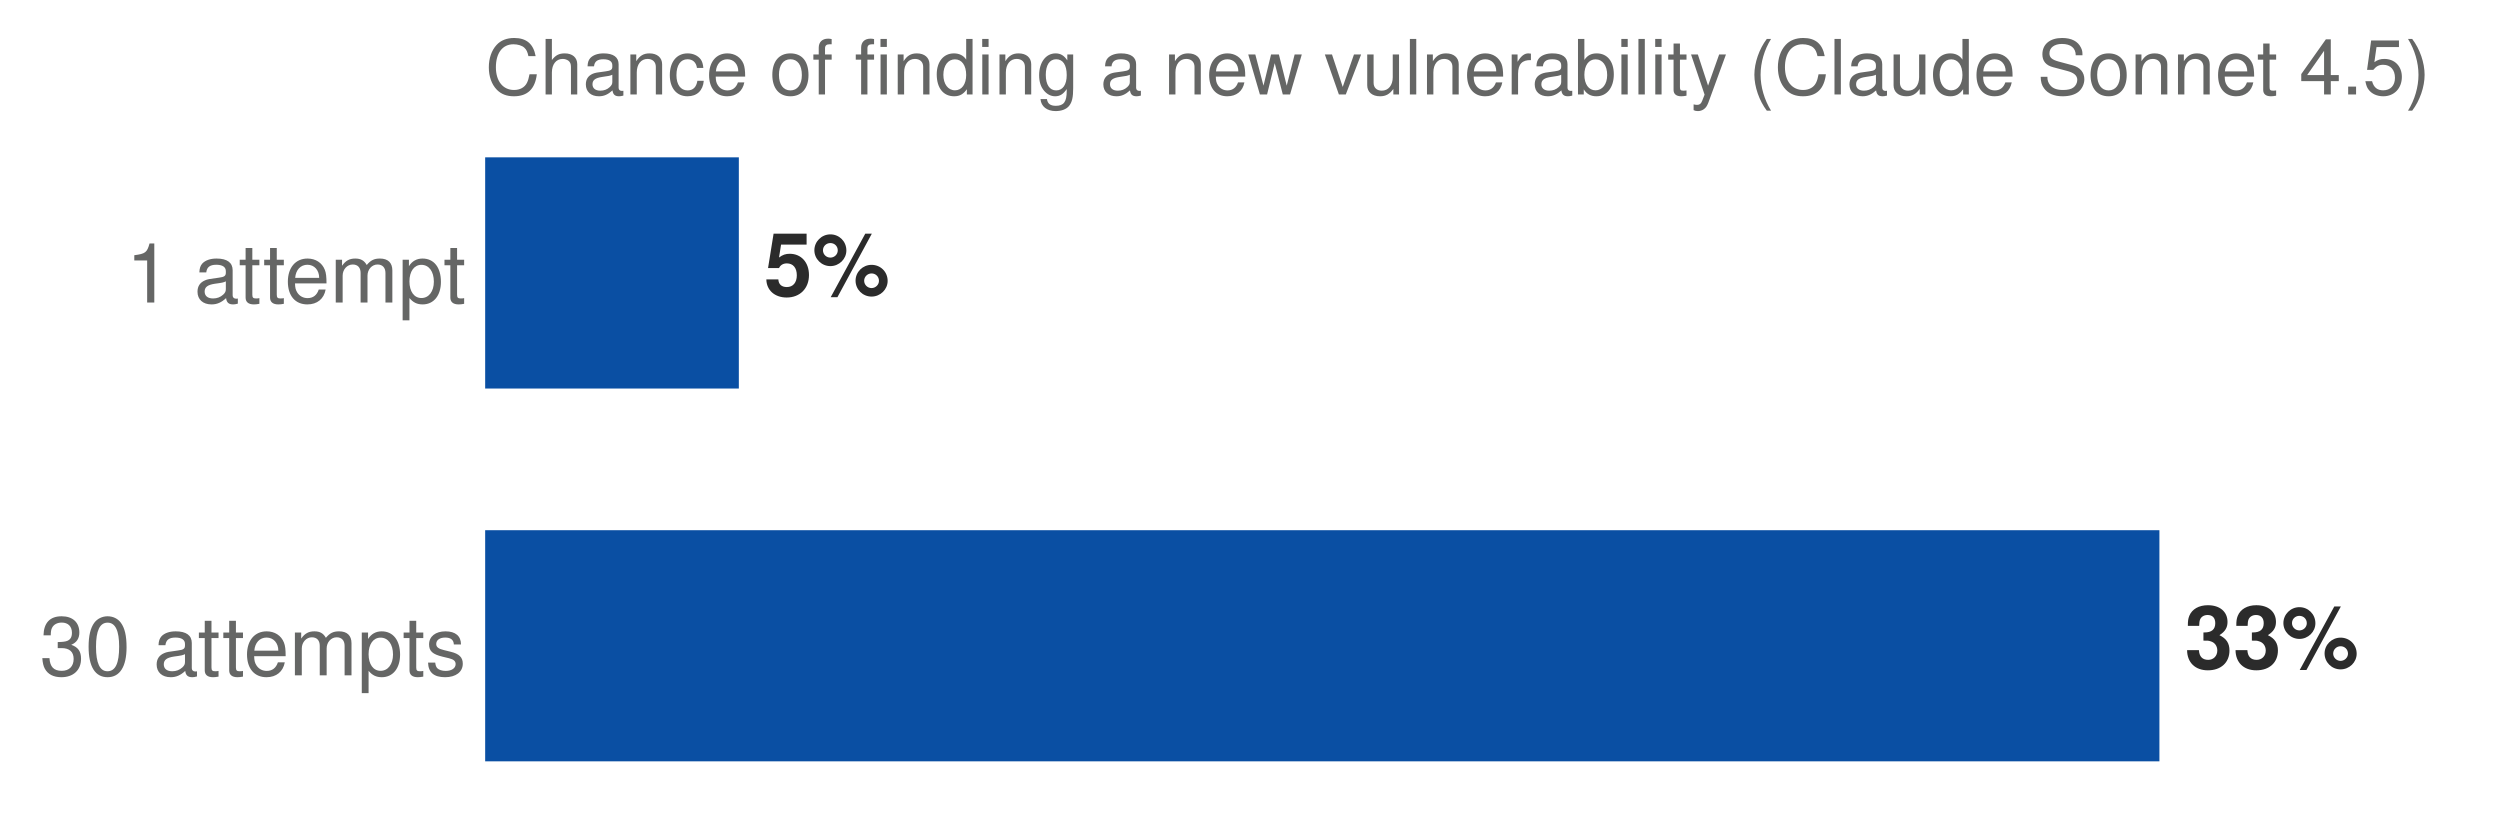
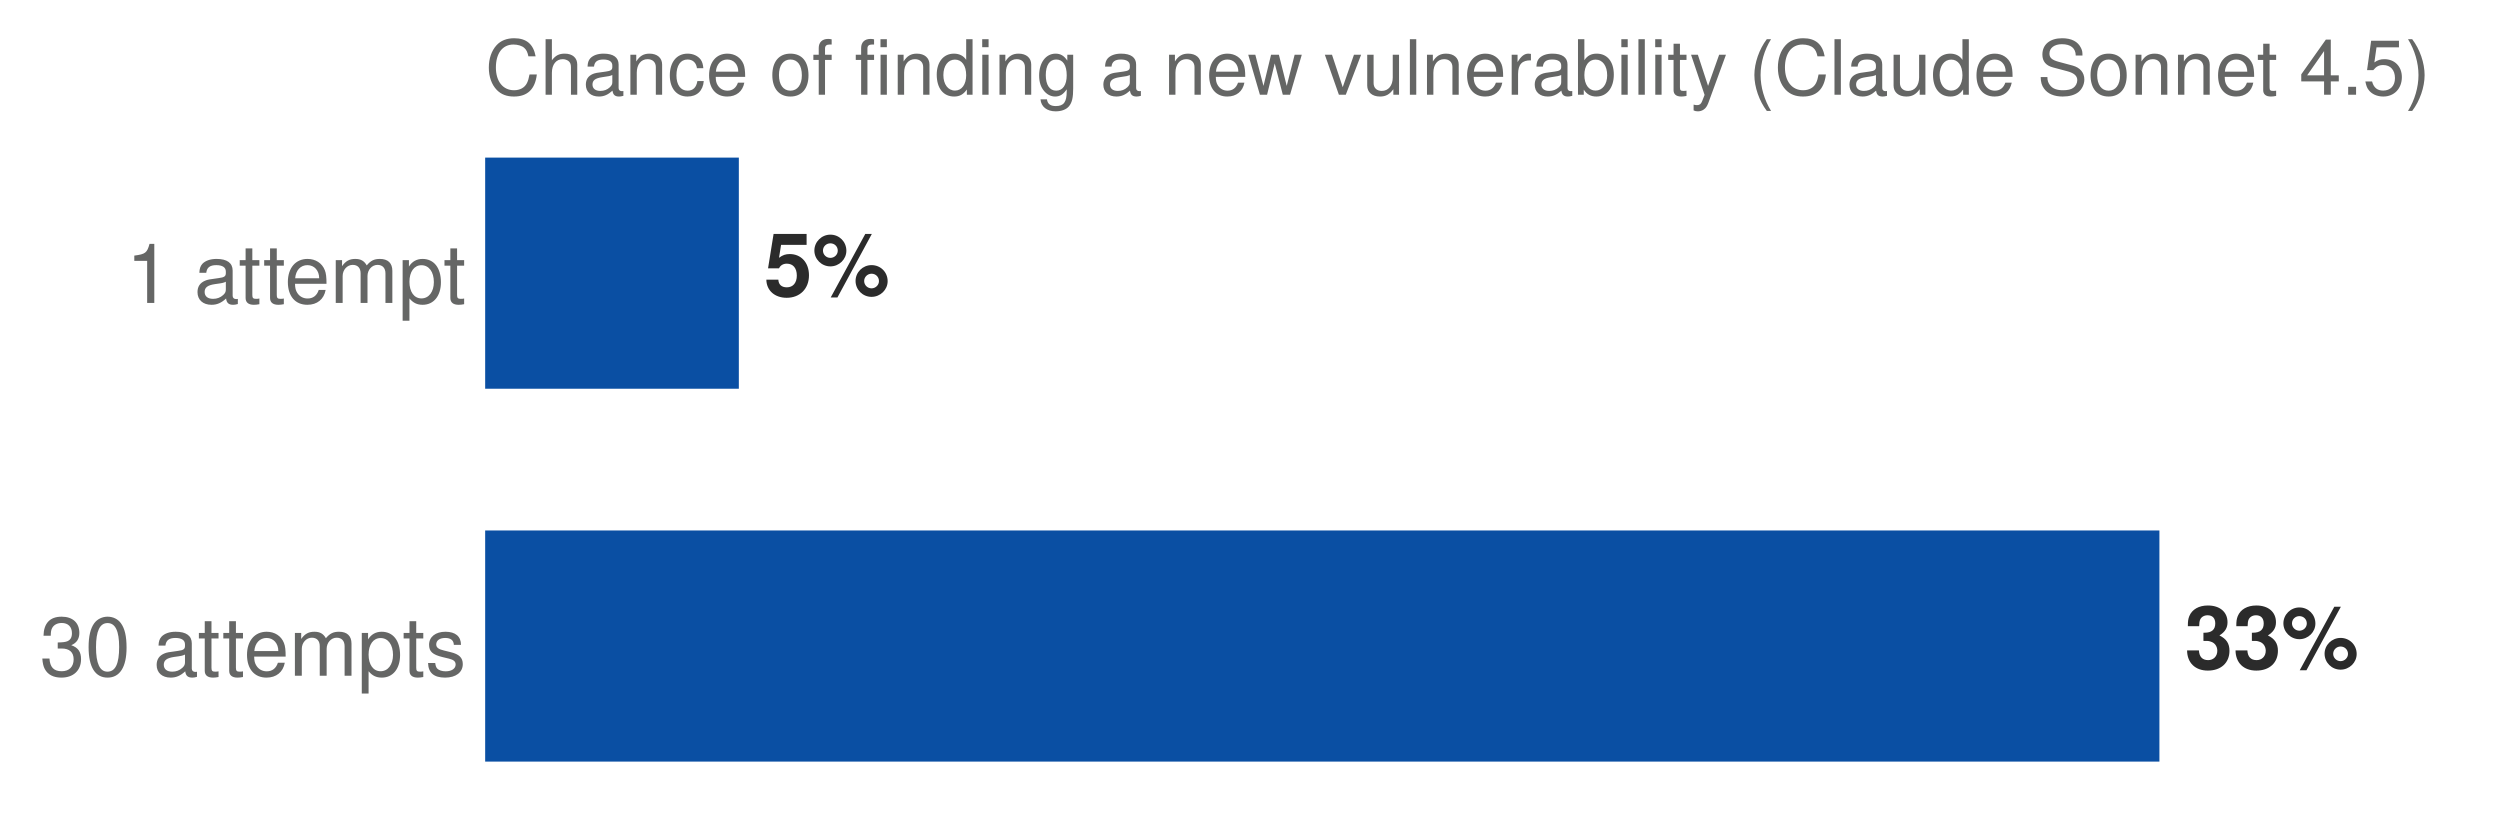
- <svg xmlns="http://www.w3.org/2000/svg" width="458.97pt" height="152.514pt" viewBox="0 0 458.97 152.514" version="1.1">
+ <svg xmlns="http://www.w3.org/2000/svg" width="458.97pt" height="152.56pt" viewBox="0 0 458.97 152.56" version="1.1">
  <defs>
    <style type="text/css">*{stroke-linejoin: round; stroke-linecap: butt}</style>
  </defs>
  <g id="figure_1">
    <g id="patch_1">
-       <path d="M -0 152.514  L 458.97 152.514  L 458.97 0  L -0 0  L -0 152.514  z " style="fill: none" />
+       <path d="M -0 152.56  L 458.97 152.56  L 458.97 0  L -0 0  L -0 152.56  z " style="fill: none" />
    </g>
    <g id="axes_1">
      <g id="patch_2">
-         <path d="M 89.07 145.314  L 451.77 145.314  L 451.77 23.346  L 89.07 23.346  L 89.07 145.314  z " style="fill: none" />
+         <path d="M 89.07 145.36  L 451.77 145.36  L 451.77 23.392  L 89.07 23.392  L 89.07 145.36  z " style="fill: none" />
      </g>
      <g id="patch_3">
-         <path d="M 89.07 71.325  L 135.642 71.325  L 135.642 28.89  L 89.07 28.89  z " clip-path="url(#pc44b1abf0a)" style="fill: #0a4fa3" />
+         <path d="M 89.07 71.372  L 135.642 71.372  L 135.642 28.936  L 89.07 28.936  z " clip-path="url(#pe8dd900029)" style="fill: #0a4fa3" />
      </g>
      <g id="patch_4">
-         <path d="M 89.07 139.77  L 396.443 139.77  L 396.443 97.334  L 89.07 97.334  z " clip-path="url(#pc44b1abf0a)" style="fill: #0a4fa3" />
+         <path d="M 89.07 139.816  L 396.443 139.816  L 396.443 97.381  L 89.07 97.381  z " clip-path="url(#pe8dd900029)" style="fill: #0a4fa3" />
      </g>
      <g id="matplotlib.axis_1" />
      <g id="matplotlib.axis_2">
        <g id="ytick_1">
          <g id="line2d_1" />
          <g id="text_1">
-             <text style="font-size: 15px; font-family: 'Helvetica Neue', 'Helvetica', 'Arial', 'Liberation Sans', sans-serif; text-anchor: end; fill: #656665" x="85.57" y="55.543" transform="rotate(-0 85.57031 55.54256)">1 attempt</text>
+             <text style="font-size: 15px; font-family: 'Helvetica Neue', 'Helvetica', 'Arial', 'Liberation Sans', sans-serif; text-anchor: end; fill: #656665" x="85.57" y="55.614" transform="rotate(-0 85.57031 55.61437)">1 attempt</text>
          </g>
        </g>
        <g id="ytick_2">
          <g id="line2d_2" />
          <g id="text_2">
-             <text style="font-size: 15px; font-family: 'Helvetica Neue', 'Helvetica', 'Arial', 'Liberation Sans', sans-serif; text-anchor: end; fill: #656665" x="85.57" y="123.987" transform="rotate(-0 85.57031 123.987)">30 attempts</text>
+             <text style="font-size: 15px; font-family: 'Helvetica Neue', 'Helvetica', 'Arial', 'Liberation Sans', sans-serif; text-anchor: end; fill: #656665" x="85.57" y="124.059" transform="rotate(-0 85.57031 124.0588)">30 attempts</text>
          </g>
        </g>
      </g>
      <g id="text_3">
-         <text style="font-weight: 700; font-size: 16px; font-family: 'Helvetica Neue', 'Helvetica', 'Arial', 'Liberation Sans', sans-serif; text-anchor: start; fill: #2b2b2b" x="140.253" y="54.245" transform="rotate(-0 140.2526 54.2449)">5%</text>
+         <text style="font-weight: 700; font-size: 16px; font-family: 'Helvetica Neue', 'Helvetica', 'Arial', 'Liberation Sans', sans-serif; text-anchor: start; fill: #2b2b2b" x="140.253" y="54.295" transform="rotate(-0 140.2526 54.29479)">5%</text>
      </g>
      <g id="text_4">
-         <text style="font-weight: 700; font-size: 16px; font-family: 'Helvetica Neue', 'Helvetica', 'Arial', 'Liberation Sans', sans-serif; text-anchor: start; fill: #2b2b2b" x="401.054" y="122.689" transform="rotate(-0 401.0538 122.6893)">33%</text>
+         <text style="font-weight: 700; font-size: 16px; font-family: 'Helvetica Neue', 'Helvetica', 'Arial', 'Liberation Sans', sans-serif; text-anchor: start; fill: #2b2b2b" x="401.054" y="122.739" transform="rotate(-0 401.0538 122.7392)">33%</text>
      </g>
      <g id="text_5">
-         <text style="font-size: 14px; font-family: 'Helvetica Neue', 'Helvetica', 'Arial', 'Liberation Sans', sans-serif; text-anchor: start; fill: #656665" x="89.07" y="17.346" transform="rotate(-0 89.07031 17.34562)">Chance of finding a new vulnerability (Claude Sonnet 4.5)</text>
+         <text style="font-size: 14px; font-family: 'Helvetica Neue', 'Helvetica', 'Arial', 'Liberation Sans', sans-serif; text-anchor: start; fill: #656665" x="89.07" y="17.392" transform="rotate(-0 89.07031 17.39238)">Chance of finding a new vulnerability (Claude Sonnet 4.5)</text>
      </g>
    </g>
  </g>
  <defs>
-     <clipPath id="pc44b1abf0a">
-       <rect x="89.07" y="23.346" width="362.7" height="121.968" />
+     <clipPath id="pe8dd900029">
+       <rect x="89.07" y="23.392" width="362.7" height="121.968" />
    </clipPath>
  </defs>
</svg>
